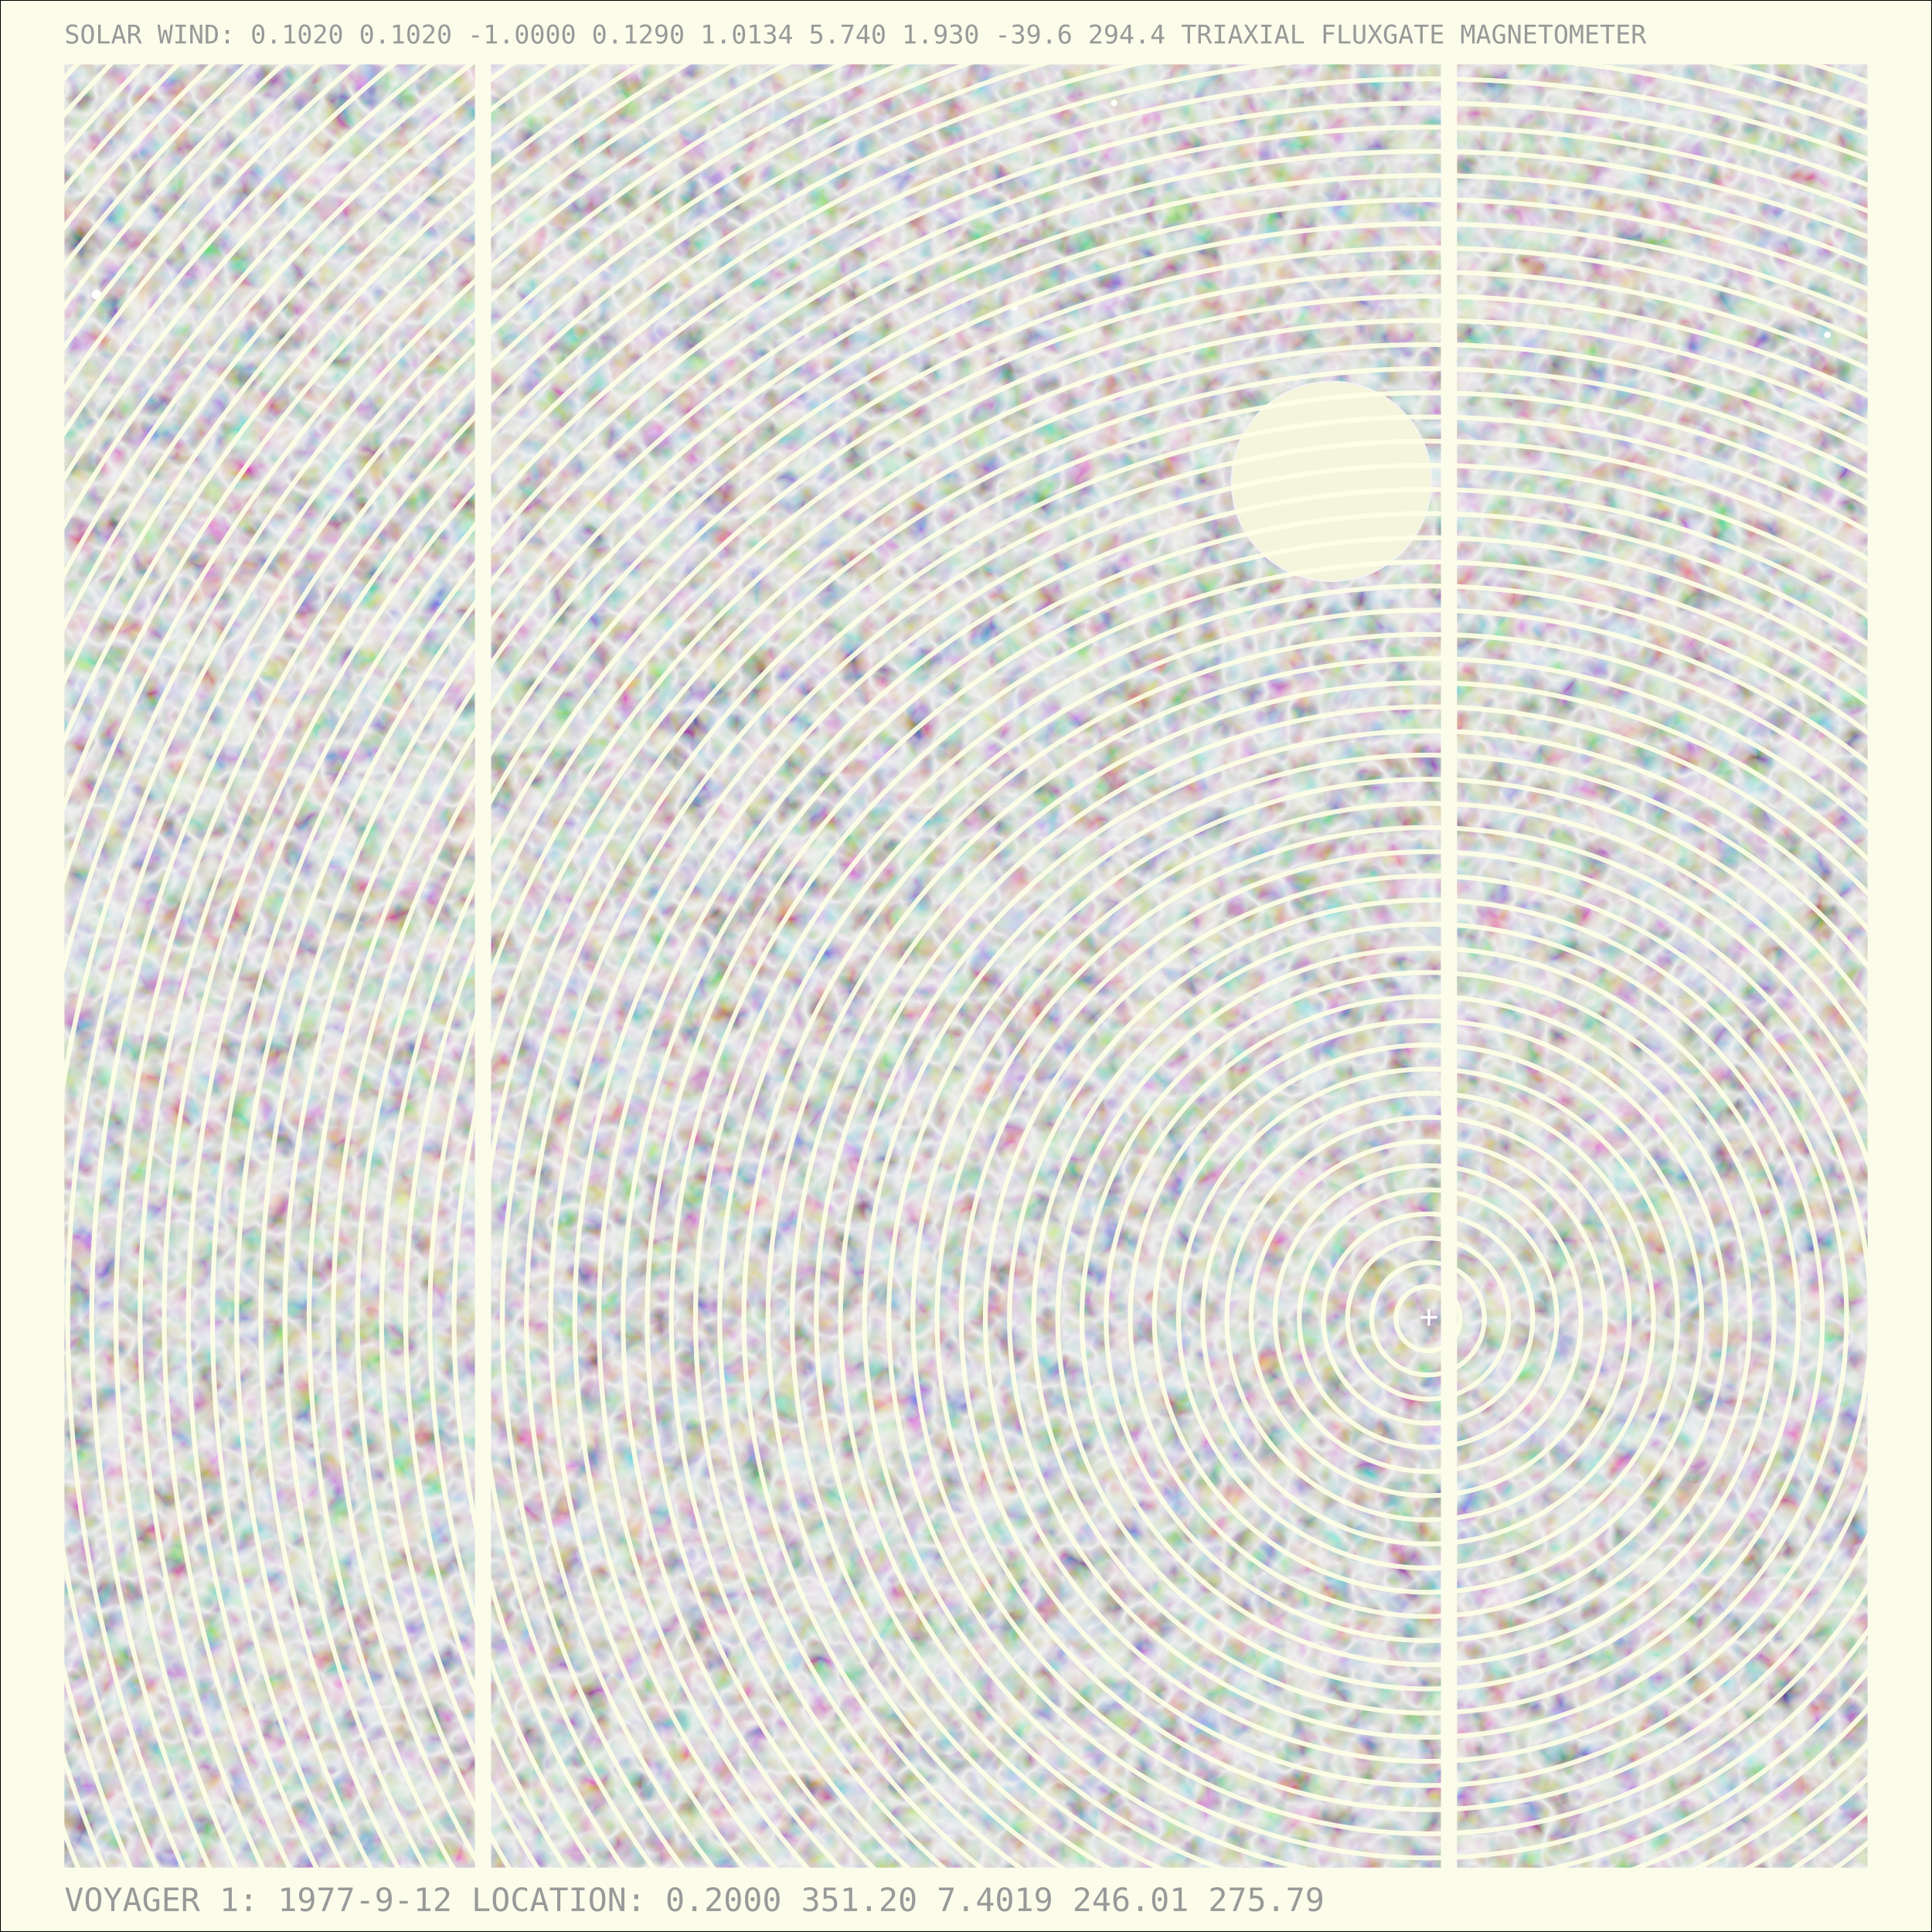
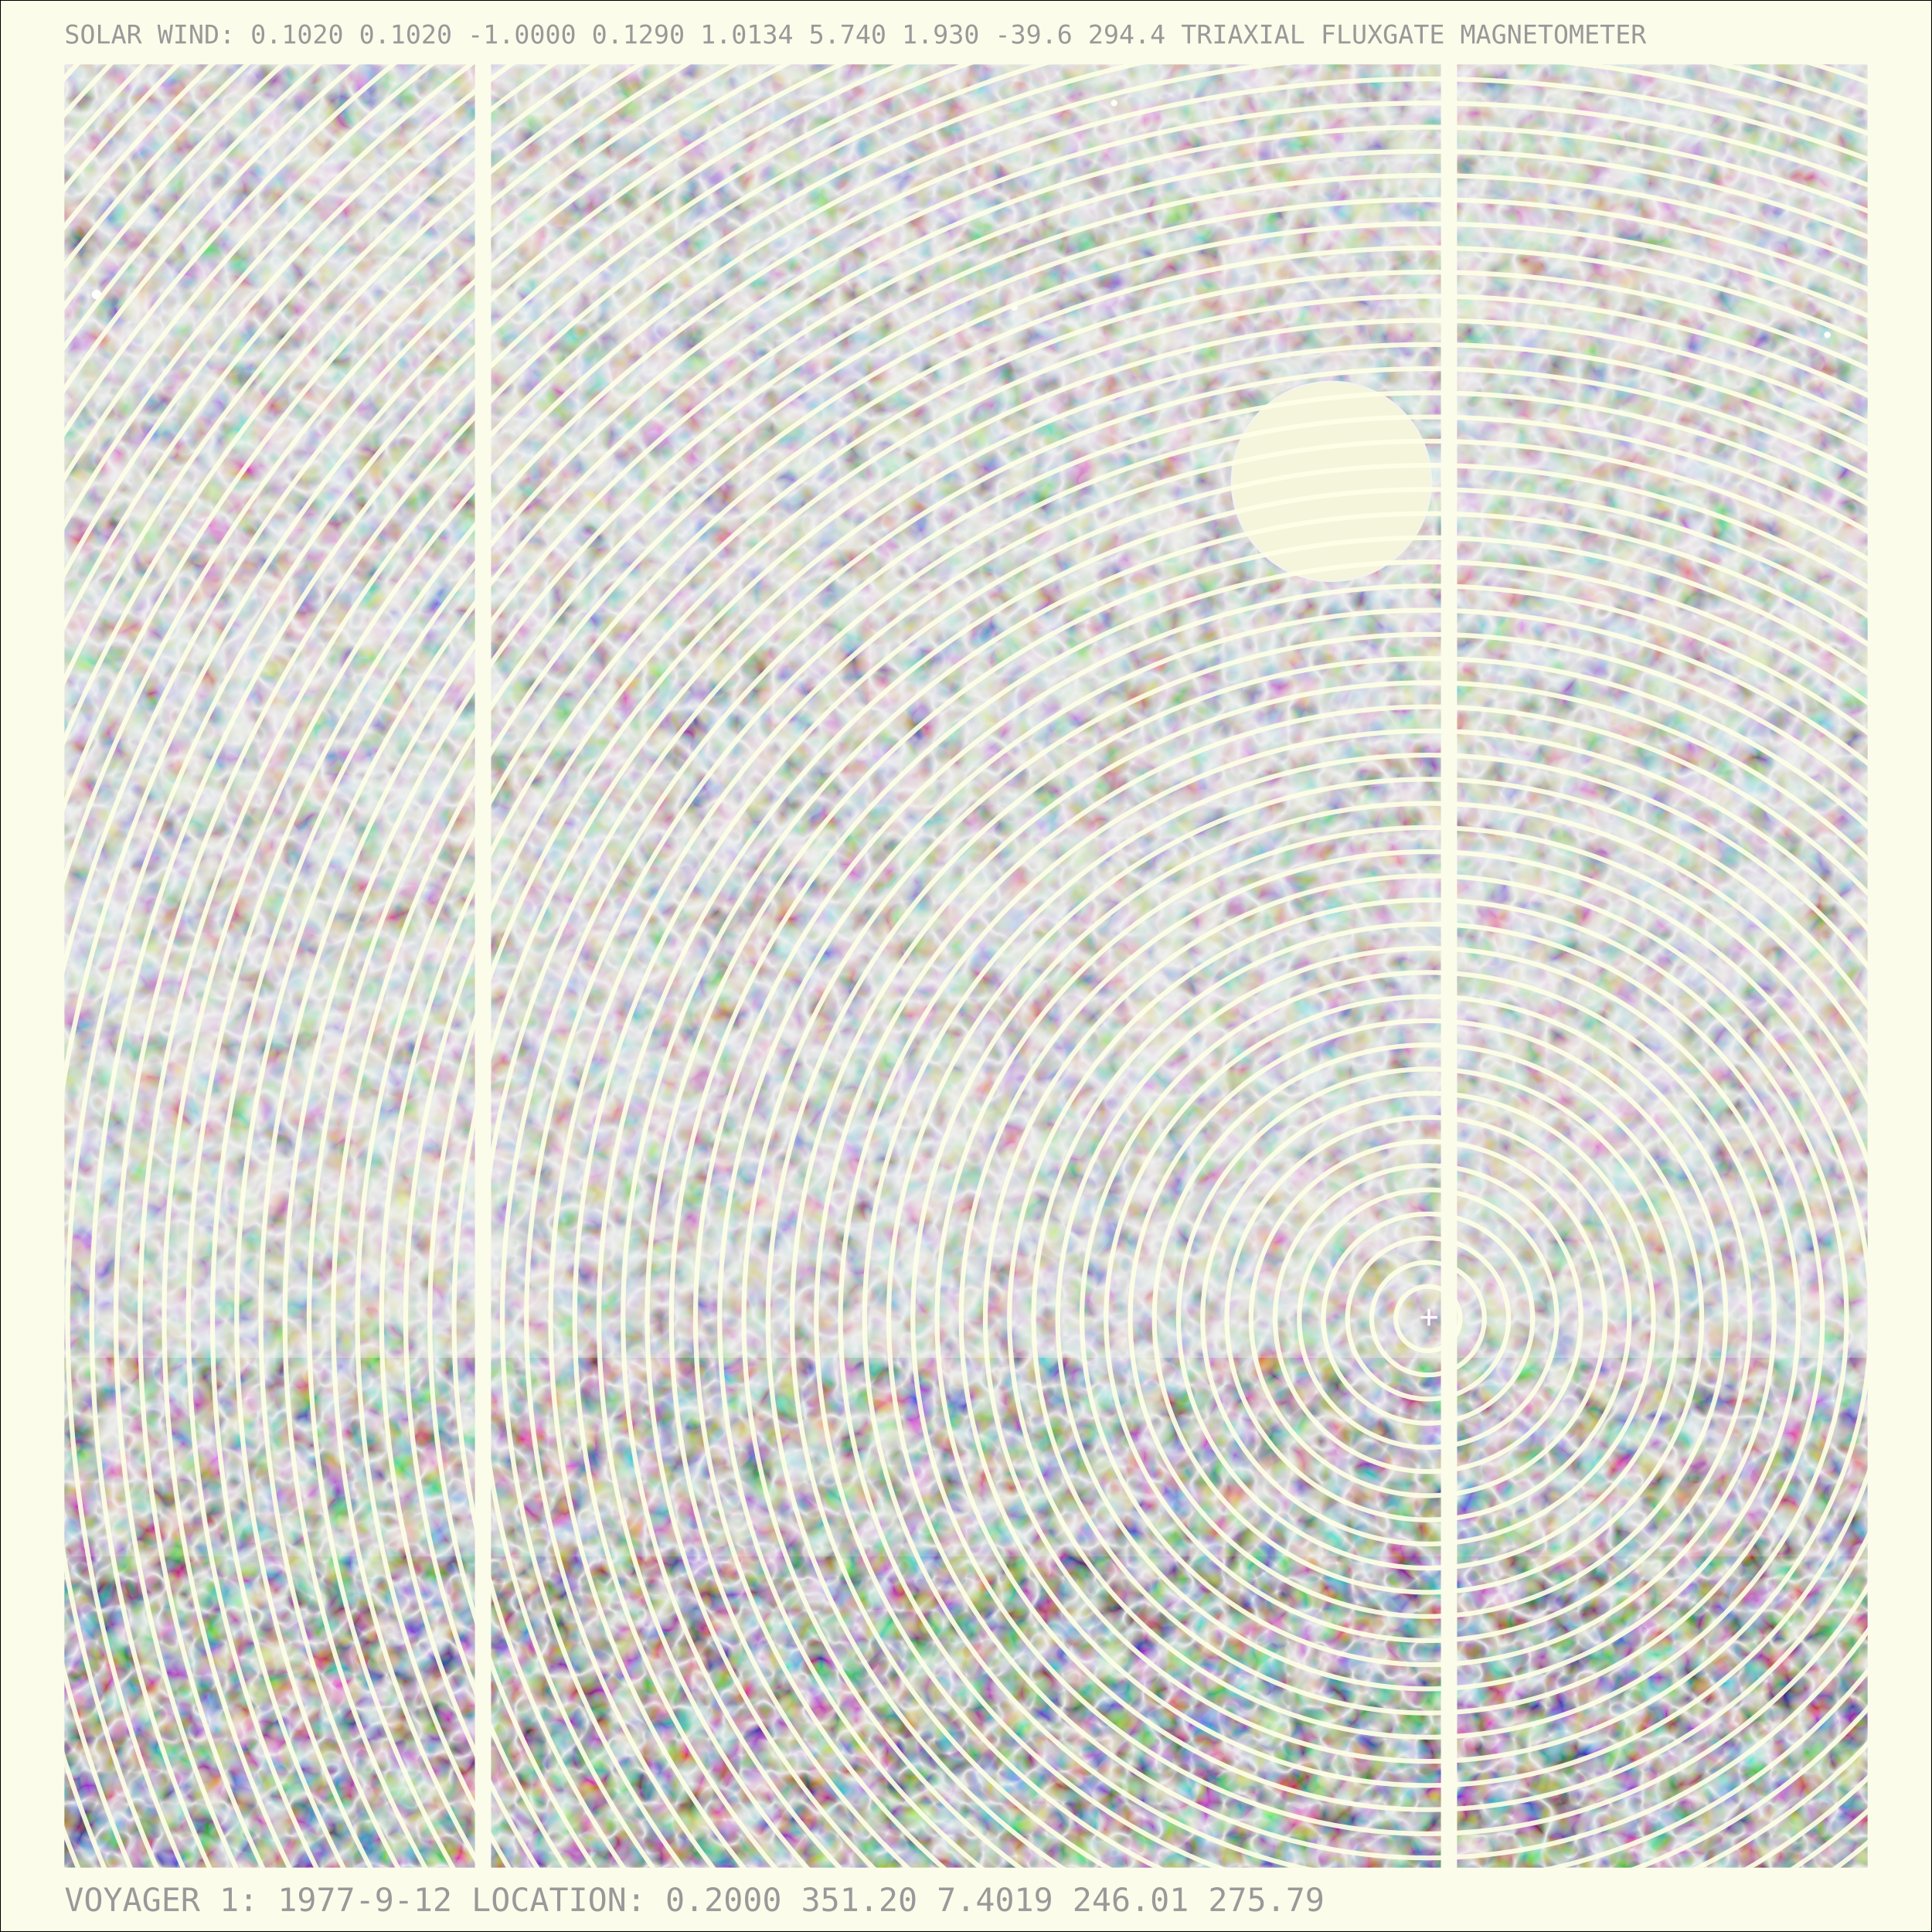
- <svg xmlns="http://www.w3.org/2000/svg" width="1200px" height="1200px" viewBox="0 0 1200 1200" version="1.1">
+ <svg xmlns="http://www.w3.org/2000/svg" width="1200px" height="1200px" viewBox="0 0 1200 1200" fill="#3C4258" version="1.1">
  <defs>
    <filter id="grain" filterUnits="objectBoundingBox" x="0%" y="0%" width="100%" height="100%">
      <feTurbulence type="turbulence" baseFrequency="0.05" numOctaves="2" />
    </filter>
    <linearGradient id="wc0" gradientTransform="rotate(90)">
      <stop offset="5%" stop-color="#8CAE98" />
      <stop offset="95%" stop-color="#8CAE98" />
    </linearGradient>
    <linearGradient id="wc1" gradientTransform="rotate(90)">
      <stop offset="5%" stop-color="#D09768" />
      <stop offset="95%" stop-color="#D09768" />
    </linearGradient>
    <filter id="shadow">
      <feDropShadow dx="-0.043" dy="-0.324" stdDeviation="0.969" />
    </filter>
  </defs>
  <path filter="url(#grain)" fill="#3C4258" d="M 0 0 h 1200 v 1200 H 0 z" />
  <circle cx="630" cy="191" r="2" fill-opacity="1" fill="#ffffff" />
  <circle cx="1135" cy="208" r="2" fill-opacity="1" fill="#ffffff" />
  <circle cx="827" cy="299" r="62" fill="#F5F5DC" stroke="#f3f3f3" stroke-width="1" />
  <circle cx="692" cy="64" r="2" fill-opacity="1" fill="#ffffff" />
  <circle cx="60" cy="183" r="3" fill-opacity="1" fill="#ffffff" />
  <circle cx="1192" cy="415" r="2" fill-opacity="1" fill="#ffffff" />
+   <g filter="url(#grain)">
+     <path d="M 0 893.0 c 79 19 132 -17 228 -6 73 -9 147 -1 250 -18 63 -2 142 -7 254 -3 70 12 144 -10 257 -15 69 2 147 17 237 8 75 16 145 11 236 -10 68 -18 122 16 229 8 71 -9 129 -4 231 -2 65 -12 149 3 255 -4 l -40 1200 H 0 Z" fill="url(#wc0)" filter="url(#shadow)" />
+   </g>
+   <g filter="url(#grain)">
+     <path d="M 0 1028.0 c 60 -1 141 -7 221 -2 71 -19 131 -4 223 -14 69 8 141 14 224 4 68 6 138 -16 230 -8 67 -17 120 -17 252 7 65 -20 149 2 231 -16 62 6 126 -15 243 -18 61 14 142 -14 221 -11 64 16 128 -2 257 -3 l -40 1200 H 0 Z" fill="url(#wc1)" filter="url(#shadow)" />
+   </g>
  <circle cx="887" cy="819" r="2000" stroke-width="3" stroke-dasharray="0px 0px" fill="none" stroke="#feffe6" stroke-opacity="100%" opacity="92%" />
  <circle cx="887" cy="819" r="1985" stroke-width="3" stroke-dasharray="0px 0px" fill="none" stroke="#feffe6" stroke-opacity="100%" opacity="92%" />
  <circle cx="887" cy="819" r="1970" stroke-width="3" stroke-dasharray="0px 0px" fill="none" stroke="#feffe6" stroke-opacity="100%" opacity="92%" />
  <circle cx="887" cy="819" r="1955" stroke-width="3" stroke-dasharray="0px 0px" fill="none" stroke="#feffe6" stroke-opacity="100%" opacity="92%" />
  <circle cx="887" cy="819" r="1940" stroke-width="3" stroke-dasharray="0px 0px" fill="none" stroke="#feffe6" stroke-opacity="100%" opacity="92%" />
  <circle cx="887" cy="819" r="1925" stroke-width="3" stroke-dasharray="0px 0px" fill="none" stroke="#feffe6" stroke-opacity="100%" opacity="92%" />
  <circle cx="887" cy="819" r="1910" stroke-width="3" stroke-dasharray="0px 0px" fill="none" stroke="#feffe6" stroke-opacity="100%" opacity="92%" />
  <circle cx="887" cy="819" r="1895" stroke-width="3" stroke-dasharray="0px 0px" fill="none" stroke="#feffe6" stroke-opacity="100%" opacity="92%" />
  <circle cx="887" cy="819" r="1880" stroke-width="3" stroke-dasharray="0px 0px" fill="none" stroke="#feffe6" stroke-opacity="100%" opacity="92%" />
  <circle cx="887" cy="819" r="1865" stroke-width="3" stroke-dasharray="0px 0px" fill="none" stroke="#feffe6" stroke-opacity="100%" opacity="92%" />
  <circle cx="887" cy="819" r="1850" stroke-width="3" stroke-dasharray="0px 0px" fill="none" stroke="#feffe6" stroke-opacity="100%" opacity="92%" />
  <circle cx="887" cy="819" r="1835" stroke-width="3" stroke-dasharray="0px 0px" fill="none" stroke="#feffe6" stroke-opacity="100%" opacity="92%" />
  <circle cx="887" cy="819" r="1820" stroke-width="3" stroke-dasharray="0px 0px" fill="none" stroke="#feffe6" stroke-opacity="100%" opacity="92%" />
  <circle cx="887" cy="819" r="1805" stroke-width="3" stroke-dasharray="0px 0px" fill="none" stroke="#feffe6" stroke-opacity="100%" opacity="92%" />
  <circle cx="887" cy="819" r="1790" stroke-width="3" stroke-dasharray="0px 0px" fill="none" stroke="#feffe6" stroke-opacity="100%" opacity="92%" />
  <circle cx="887" cy="819" r="1775" stroke-width="3" stroke-dasharray="0px 0px" fill="none" stroke="#feffe6" stroke-opacity="100%" opacity="92%" />
  <circle cx="887" cy="819" r="1760" stroke-width="3" stroke-dasharray="0px 0px" fill="none" stroke="#feffe6" stroke-opacity="100%" opacity="92%" />
  <circle cx="887" cy="819" r="1745" stroke-width="3" stroke-dasharray="0px 0px" fill="none" stroke="#feffe6" stroke-opacity="100%" opacity="92%" />
  <circle cx="887" cy="819" r="1730" stroke-width="3" stroke-dasharray="0px 0px" fill="none" stroke="#feffe6" stroke-opacity="100%" opacity="92%" />
  <circle cx="887" cy="819" r="1715" stroke-width="3" stroke-dasharray="0px 0px" fill="none" stroke="#feffe6" stroke-opacity="100%" opacity="92%" />
  <circle cx="887" cy="819" r="1700" stroke-width="3" stroke-dasharray="0px 0px" fill="none" stroke="#feffe6" stroke-opacity="100%" opacity="92%" />
  <circle cx="887" cy="819" r="1685" stroke-width="3" stroke-dasharray="0px 0px" fill="none" stroke="#feffe6" stroke-opacity="100%" opacity="92%" />
  <circle cx="887" cy="819" r="1670" stroke-width="3" stroke-dasharray="0px 0px" fill="none" stroke="#feffe6" stroke-opacity="100%" opacity="92%" />
  <circle cx="887" cy="819" r="1655" stroke-width="3" stroke-dasharray="0px 0px" fill="none" stroke="#feffe6" stroke-opacity="100%" opacity="92%" />
  <circle cx="887" cy="819" r="1640" stroke-width="3" stroke-dasharray="0px 0px" fill="none" stroke="#feffe6" stroke-opacity="100%" opacity="92%" />
  <circle cx="887" cy="819" r="1625" stroke-width="3" stroke-dasharray="0px 0px" fill="none" stroke="#feffe6" stroke-opacity="100%" opacity="92%" />
  <circle cx="887" cy="819" r="1610" stroke-width="3" stroke-dasharray="0px 0px" fill="none" stroke="#feffe6" stroke-opacity="100%" opacity="92%" />
  <circle cx="887" cy="819" r="1595" stroke-width="3" stroke-dasharray="0px 0px" fill="none" stroke="#feffe6" stroke-opacity="100%" opacity="92%" />
  <circle cx="887" cy="819" r="1580" stroke-width="3" stroke-dasharray="0px 0px" fill="none" stroke="#feffe6" stroke-opacity="100%" opacity="92%" />
  <circle cx="887" cy="819" r="1565" stroke-width="3" stroke-dasharray="0px 0px" fill="none" stroke="#feffe6" stroke-opacity="100%" opacity="92%" />
  <circle cx="887" cy="819" r="1550" stroke-width="3" stroke-dasharray="0px 0px" fill="none" stroke="#feffe6" stroke-opacity="100%" opacity="92%" />
  <circle cx="887" cy="819" r="1535" stroke-width="3" stroke-dasharray="0px 0px" fill="none" stroke="#feffe6" stroke-opacity="100%" opacity="92%" />
  <circle cx="887" cy="819" r="1520" stroke-width="3" stroke-dasharray="0px 0px" fill="none" stroke="#feffe6" stroke-opacity="100%" opacity="92%" />
  <circle cx="887" cy="819" r="1505" stroke-width="3" stroke-dasharray="0px 0px" fill="none" stroke="#feffe6" stroke-opacity="100%" opacity="92%" />
  <circle cx="887" cy="819" r="1490" stroke-width="3" stroke-dasharray="0px 0px" fill="none" stroke="#feffe6" stroke-opacity="100%" opacity="92%" />
  <circle cx="887" cy="819" r="1475" stroke-width="3" stroke-dasharray="0px 0px" fill="none" stroke="#feffe6" stroke-opacity="100%" opacity="92%" />
  <circle cx="887" cy="819" r="1460" stroke-width="3" stroke-dasharray="0px 0px" fill="none" stroke="#feffe6" stroke-opacity="100%" opacity="92%" />
  <circle cx="887" cy="819" r="1445" stroke-width="3" stroke-dasharray="0px 0px" fill="none" stroke="#feffe6" stroke-opacity="100%" opacity="92%" />
  <circle cx="887" cy="819" r="1430" stroke-width="3" stroke-dasharray="0px 0px" fill="none" stroke="#feffe6" stroke-opacity="100%" opacity="92%" />
  <circle cx="887" cy="819" r="1415" stroke-width="3" stroke-dasharray="0px 0px" fill="none" stroke="#feffe6" stroke-opacity="100%" opacity="92%" />
  <circle cx="887" cy="819" r="1400" stroke-width="3" stroke-dasharray="0px 0px" fill="none" stroke="#feffe6" stroke-opacity="100%" opacity="92%" />
  <circle cx="887" cy="819" r="1385" stroke-width="3" stroke-dasharray="0px 0px" fill="none" stroke="#feffe6" stroke-opacity="100%" opacity="92%" />
  <circle cx="887" cy="819" r="1370" stroke-width="3" stroke-dasharray="0px 0px" fill="none" stroke="#feffe6" stroke-opacity="100%" opacity="92%" />
  <circle cx="887" cy="819" r="1355" stroke-width="3" stroke-dasharray="0px 0px" fill="none" stroke="#feffe6" stroke-opacity="100%" opacity="92%" />
  <circle cx="887" cy="819" r="1340" stroke-width="3" stroke-dasharray="0px 0px" fill="none" stroke="#feffe6" stroke-opacity="100%" opacity="92%" />
  <circle cx="887" cy="819" r="1325" stroke-width="3" stroke-dasharray="0px 0px" fill="none" stroke="#feffe6" stroke-opacity="100%" opacity="92%" />
  <circle cx="887" cy="819" r="1310" stroke-width="3" stroke-dasharray="0px 0px" fill="none" stroke="#feffe6" stroke-opacity="100%" opacity="92%" />
  <circle cx="887" cy="819" r="1295" stroke-width="3" stroke-dasharray="0px 0px" fill="none" stroke="#feffe6" stroke-opacity="100%" opacity="92%" />
  <circle cx="887" cy="819" r="1280" stroke-width="3" stroke-dasharray="0px 0px" fill="none" stroke="#feffe6" stroke-opacity="100%" opacity="92%" />
  <circle cx="887" cy="819" r="1265" stroke-width="3" stroke-dasharray="0px 0px" fill="none" stroke="#feffe6" stroke-opacity="100%" opacity="92%" />
  <circle cx="887" cy="819" r="1250" stroke-width="3" stroke-dasharray="0px 0px" fill="none" stroke="#feffe6" stroke-opacity="100%" opacity="92%" />
  <circle cx="887" cy="819" r="1235" stroke-width="3" stroke-dasharray="0px 0px" fill="none" stroke="#feffe6" stroke-opacity="100%" opacity="92%" />
  <circle cx="887" cy="819" r="1220" stroke-width="3" stroke-dasharray="0px 0px" fill="none" stroke="#feffe6" stroke-opacity="100%" opacity="92%" />
  <circle cx="887" cy="819" r="1205" stroke-width="3" stroke-dasharray="0px 0px" fill="none" stroke="#feffe6" stroke-opacity="100%" opacity="92%" />
  <circle cx="887" cy="819" r="1190" stroke-width="3" stroke-dasharray="0px 0px" fill="none" stroke="#feffe6" stroke-opacity="100%" opacity="92%" />
  <circle cx="887" cy="819" r="1175" stroke-width="3" stroke-dasharray="0px 0px" fill="none" stroke="#feffe6" stroke-opacity="100%" opacity="92%" />
  <circle cx="887" cy="819" r="1160" stroke-width="3" stroke-dasharray="0px 0px" fill="none" stroke="#feffe6" stroke-opacity="100%" opacity="92%" />
  <circle cx="887" cy="819" r="1145" stroke-width="3" stroke-dasharray="0px 0px" fill="none" stroke="#feffe6" stroke-opacity="100%" opacity="92%" />
  <circle cx="887" cy="819" r="1130" stroke-width="3" stroke-dasharray="0px 0px" fill="none" stroke="#feffe6" stroke-opacity="100%" opacity="92%" />
  <circle cx="887" cy="819" r="1115" stroke-width="3" stroke-dasharray="0px 0px" fill="none" stroke="#feffe6" stroke-opacity="100%" opacity="92%" />
  <circle cx="887" cy="819" r="1100" stroke-width="3" stroke-dasharray="0px 0px" fill="none" stroke="#feffe6" stroke-opacity="100%" opacity="92%" />
  <circle cx="887" cy="819" r="1085" stroke-width="3" stroke-dasharray="0px 0px" fill="none" stroke="#feffe6" stroke-opacity="100%" opacity="92%" />
  <circle cx="887" cy="819" r="1070" stroke-width="3" stroke-dasharray="0px 0px" fill="none" stroke="#feffe6" stroke-opacity="100%" opacity="92%" />
  <circle cx="887" cy="819" r="1055" stroke-width="3" stroke-dasharray="0px 0px" fill="none" stroke="#feffe6" stroke-opacity="100%" opacity="92%" />
  <circle cx="887" cy="819" r="1040" stroke-width="3" stroke-dasharray="0px 0px" fill="none" stroke="#feffe6" stroke-opacity="100%" opacity="92%" />
  <circle cx="887" cy="819" r="1025" stroke-width="3" stroke-dasharray="0px 0px" fill="none" stroke="#feffe6" stroke-opacity="100%" opacity="92%" />
  <circle cx="887" cy="819" r="1010" stroke-width="3" stroke-dasharray="0px 0px" fill="none" stroke="#feffe6" stroke-opacity="100%" opacity="92%" />
  <circle cx="887" cy="819" r="995" stroke-width="3" stroke-dasharray="0px 0px" fill="none" stroke="#feffe6" stroke-opacity="100%" opacity="92%" />
  <circle cx="887" cy="819" r="980" stroke-width="3" stroke-dasharray="0px 0px" fill="none" stroke="#feffe6" stroke-opacity="100%" opacity="92%" />
  <circle cx="887" cy="819" r="965" stroke-width="3" stroke-dasharray="0px 0px" fill="none" stroke="#feffe6" stroke-opacity="100%" opacity="92%" />
  <circle cx="887" cy="819" r="950" stroke-width="3" stroke-dasharray="0px 0px" fill="none" stroke="#feffe6" stroke-opacity="100%" opacity="92%" />
  <circle cx="887" cy="819" r="935" stroke-width="3" stroke-dasharray="0px 0px" fill="none" stroke="#feffe6" stroke-opacity="100%" opacity="92%" />
  <circle cx="887" cy="819" r="920" stroke-width="3" stroke-dasharray="0px 0px" fill="none" stroke="#feffe6" stroke-opacity="100%" opacity="92%" />
  <circle cx="887" cy="819" r="905" stroke-width="3" stroke-dasharray="0px 0px" fill="none" stroke="#feffe6" stroke-opacity="100%" opacity="92%" />
  <circle cx="887" cy="819" r="890" stroke-width="3" stroke-dasharray="0px 0px" fill="none" stroke="#feffe6" stroke-opacity="100%" opacity="92%" />
  <circle cx="887" cy="819" r="875" stroke-width="3" stroke-dasharray="0px 0px" fill="none" stroke="#feffe6" stroke-opacity="100%" opacity="92%" />
  <circle cx="887" cy="819" r="860" stroke-width="3" stroke-dasharray="0px 0px" fill="none" stroke="#feffe6" stroke-opacity="100%" opacity="92%" />
  <circle cx="887" cy="819" r="845" stroke-width="3" stroke-dasharray="0px 0px" fill="none" stroke="#feffe6" stroke-opacity="100%" opacity="92%" />
  <circle cx="887" cy="819" r="830" stroke-width="3" stroke-dasharray="0px 0px" fill="none" stroke="#feffe6" stroke-opacity="100%" opacity="92%" />
  <circle cx="887" cy="819" r="815" stroke-width="3" stroke-dasharray="0px 0px" fill="none" stroke="#feffe6" stroke-opacity="100%" opacity="92%" />
  <circle cx="887" cy="819" r="800" stroke-width="3" stroke-dasharray="0px 0px" fill="none" stroke="#feffe6" stroke-opacity="100%" opacity="92%" />
  <circle cx="887" cy="819" r="785" stroke-width="3" stroke-dasharray="0px 0px" fill="none" stroke="#feffe6" stroke-opacity="100%" opacity="92%" />
  <circle cx="887" cy="819" r="770" stroke-width="3" stroke-dasharray="0px 0px" fill="none" stroke="#feffe6" stroke-opacity="100%" opacity="92%" />
  <circle cx="887" cy="819" r="755" stroke-width="3" stroke-dasharray="0px 0px" fill="none" stroke="#feffe6" stroke-opacity="100%" opacity="92%" />
  <circle cx="887" cy="819" r="740" stroke-width="3" stroke-dasharray="0px 0px" fill="none" stroke="#feffe6" stroke-opacity="100%" opacity="92%" />
  <circle cx="887" cy="819" r="725" stroke-width="3" stroke-dasharray="0px 0px" fill="none" stroke="#feffe6" stroke-opacity="100%" opacity="92%" />
  <circle cx="887" cy="819" r="710" stroke-width="3" stroke-dasharray="0px 0px" fill="none" stroke="#feffe6" stroke-opacity="100%" opacity="92%" />
  <circle cx="887" cy="819" r="695" stroke-width="3" stroke-dasharray="0px 0px" fill="none" stroke="#feffe6" stroke-opacity="100%" opacity="92%" />
  <circle cx="887" cy="819" r="680" stroke-width="3" stroke-dasharray="0px 0px" fill="none" stroke="#feffe6" stroke-opacity="100%" opacity="92%" />
  <circle cx="887" cy="819" r="665" stroke-width="3" stroke-dasharray="0px 0px" fill="none" stroke="#feffe6" stroke-opacity="100%" opacity="92%" />
  <circle cx="887" cy="819" r="650" stroke-width="3" stroke-dasharray="0px 0px" fill="none" stroke="#feffe6" stroke-opacity="100%" opacity="92%" />
  <circle cx="887" cy="819" r="635" stroke-width="3" stroke-dasharray="0px 0px" fill="none" stroke="#feffe6" stroke-opacity="100%" opacity="92%" />
  <circle cx="887" cy="819" r="620" stroke-width="3" stroke-dasharray="0px 0px" fill="none" stroke="#feffe6" stroke-opacity="100%" opacity="92%" />
  <circle cx="887" cy="819" r="605" stroke-width="3" stroke-dasharray="0px 0px" fill="none" stroke="#feffe6" stroke-opacity="100%" opacity="92%" />
  <circle cx="887" cy="819" r="590" stroke-width="3" stroke-dasharray="0px 0px" fill="none" stroke="#feffe6" stroke-opacity="100%" opacity="92%" />
  <circle cx="887" cy="819" r="575" stroke-width="3" stroke-dasharray="0px 0px" fill="none" stroke="#feffe6" stroke-opacity="100%" opacity="92%" />
  <circle cx="887" cy="819" r="560" stroke-width="3" stroke-dasharray="0px 0px" fill="none" stroke="#feffe6" stroke-opacity="100%" opacity="92%" />
  <circle cx="887" cy="819" r="545" stroke-width="3" stroke-dasharray="0px 0px" fill="none" stroke="#feffe6" stroke-opacity="100%" opacity="92%" />
  <circle cx="887" cy="819" r="530" stroke-width="3" stroke-dasharray="0px 0px" fill="none" stroke="#feffe6" stroke-opacity="100%" opacity="92%" />
  <circle cx="887" cy="819" r="515" stroke-width="3" stroke-dasharray="0px 0px" fill="none" stroke="#feffe6" stroke-opacity="100%" opacity="92%" />
  <circle cx="887" cy="819" r="500" stroke-width="3" stroke-dasharray="0px 0px" fill="none" stroke="#feffe6" stroke-opacity="100%" opacity="92%" />
  <circle cx="887" cy="819" r="485" stroke-width="3" stroke-dasharray="0px 0px" fill="none" stroke="#feffe6" stroke-opacity="100%" opacity="92%" />
  <circle cx="887" cy="819" r="470" stroke-width="3" stroke-dasharray="0px 0px" fill="none" stroke="#feffe6" stroke-opacity="100%" opacity="92%" />
  <circle cx="887" cy="819" r="455" stroke-width="3" stroke-dasharray="0px 0px" fill="none" stroke="#feffe6" stroke-opacity="100%" opacity="92%" />
  <circle cx="887" cy="819" r="440" stroke-width="3" stroke-dasharray="0px 0px" fill="none" stroke="#feffe6" stroke-opacity="100%" opacity="92%" />
  <circle cx="887" cy="819" r="425" stroke-width="3" stroke-dasharray="0px 0px" fill="none" stroke="#feffe6" stroke-opacity="100%" opacity="92%" />
  <circle cx="887" cy="819" r="410" stroke-width="3" stroke-dasharray="0px 0px" fill="none" stroke="#feffe6" stroke-opacity="100%" opacity="92%" />
  <circle cx="887" cy="819" r="395" stroke-width="3" stroke-dasharray="0px 0px" fill="none" stroke="#feffe6" stroke-opacity="100%" opacity="92%" />
  <circle cx="887" cy="819" r="380" stroke-width="3" stroke-dasharray="0px 0px" fill="none" stroke="#feffe6" stroke-opacity="100%" opacity="92%" />
  <circle cx="887" cy="819" r="365" stroke-width="3" stroke-dasharray="0px 0px" fill="none" stroke="#feffe6" stroke-opacity="100%" opacity="92%" />
  <circle cx="887" cy="819" r="350" stroke-width="3" stroke-dasharray="0px 0px" fill="none" stroke="#feffe6" stroke-opacity="100%" opacity="92%" />
  <circle cx="887" cy="819" r="335" stroke-width="3" stroke-dasharray="0px 0px" fill="none" stroke="#feffe6" stroke-opacity="100%" opacity="92%" />
  <circle cx="887" cy="819" r="320" stroke-width="3" stroke-dasharray="0px 0px" fill="none" stroke="#feffe6" stroke-opacity="100%" opacity="92%" />
  <circle cx="887" cy="819" r="305" stroke-width="3" stroke-dasharray="0px 0px" fill="none" stroke="#feffe6" stroke-opacity="100%" opacity="92%" />
  <circle cx="887" cy="819" r="290" stroke-width="3" stroke-dasharray="0px 0px" fill="none" stroke="#feffe6" stroke-opacity="100%" opacity="92%" />
  <circle cx="887" cy="819" r="275" stroke-width="3" stroke-dasharray="0px 0px" fill="none" stroke="#feffe6" stroke-opacity="100%" opacity="92%" />
  <circle cx="887" cy="819" r="260" stroke-width="3" stroke-dasharray="0px 0px" fill="none" stroke="#feffe6" stroke-opacity="100%" opacity="92%" />
  <circle cx="887" cy="819" r="245" stroke-width="3" stroke-dasharray="0px 0px" fill="none" stroke="#feffe6" stroke-opacity="100%" opacity="92%" />
  <circle cx="887" cy="819" r="230" stroke-width="3" stroke-dasharray="0px 0px" fill="none" stroke="#feffe6" stroke-opacity="100%" opacity="92%" />
  <circle cx="887" cy="819" r="215" stroke-width="3" stroke-dasharray="0px 0px" fill="none" stroke="#feffe6" stroke-opacity="100%" opacity="92%" />
  <circle cx="887" cy="819" r="200" stroke-width="3" stroke-dasharray="0px 0px" fill="none" stroke="#feffe6" stroke-opacity="100%" opacity="92%" />
  <circle cx="887" cy="819" r="185" stroke-width="3" stroke-dasharray="0px 0px" fill="none" stroke="#feffe6" stroke-opacity="100%" opacity="92%" />
  <circle cx="887" cy="819" r="170" stroke-width="3" stroke-dasharray="0px 0px" fill="none" stroke="#feffe6" stroke-opacity="100%" opacity="92%" />
  <circle cx="887" cy="819" r="155" stroke-width="3" stroke-dasharray="0px 0px" fill="none" stroke="#feffe6" stroke-opacity="100%" opacity="92%" />
  <circle cx="887" cy="819" r="140" stroke-width="3" stroke-dasharray="0px 0px" fill="none" stroke="#feffe6" stroke-opacity="100%" opacity="92%" />
  <circle cx="887" cy="819" r="125" stroke-width="3" stroke-dasharray="0px 0px" fill="none" stroke="#feffe6" stroke-opacity="100%" opacity="92%" />
  <circle cx="887" cy="819" r="110" stroke-width="3" stroke-dasharray="0px 0px" fill="none" stroke="#feffe6" stroke-opacity="100%" opacity="92%" />
  <circle cx="887" cy="819" r="95" stroke-width="3" stroke-dasharray="0px 0px" fill="none" stroke="#feffe6" stroke-opacity="100%" opacity="92%" />
  <circle cx="887" cy="819" r="80" stroke-width="3" stroke-dasharray="0px 0px" fill="none" stroke="#feffe6" stroke-opacity="100%" opacity="92%" />
  <circle cx="887" cy="819" r="65" stroke-width="3" stroke-dasharray="0px 0px" fill="none" stroke="#feffe6" stroke-opacity="100%" opacity="92%" />
  <circle cx="887" cy="819" r="50" stroke-width="3" stroke-dasharray="0px 0px" fill="none" stroke="#feffe6" stroke-opacity="100%" opacity="92%" />
  <circle cx="887" cy="819" r="35" stroke-width="3" stroke-dasharray="0px 0px" fill="none" stroke="#feffe6" stroke-opacity="100%" opacity="92%" />
  <circle cx="887" cy="819" r="20" stroke-width="3" stroke-dasharray="0px 0px" fill="none" stroke="#feffe6" stroke-opacity="100%" opacity="92%" />
  <style>
        .voyager {
            font: 20px monospace;
            fill: #ffffff;
        }
    </style>
  <text x="881.5" y="824.5" class="voyager">+</text>
  <rect x="0" y="0" width="1200" height="1200" style="stroke:#fcfceb; fill: none;stroke-width:80px" />
  <g id="triptych">
    <line x1="300.0" y1="0" x2="300.0" y2="1200" style="stroke:#fcfceb;stroke-width:10px;" />
    <line x1="900.0" y1="0" x2="900.0" y2="1200" style="stroke:#fcfceb;stroke-width:10px;" />
  </g>
  <rect x="0" y="0" width="1200" height="1200" style="stroke: #000000; fill: none;stroke-width:1px" />
  <style>
        .label {
            font: 20px monospace;
            fill: #999999;
        }
    </style>
  <g id="label">
    <text x="40" y="1187" class="label">VOYAGER 1: 1977-9-12 LOCATION: 0.2000 351.20 7.4019 246.01
            275.79</text>
  </g>
  <style>
        .top_label {
            font: 16px monospace;
            fill: #999999;
        }
    </style>
  <g id="top_label">
    <text x="40" y="27" class="top_label">SOLAR WIND: 0.1020 0.1020 -1.0000 0.1290 1.0134 5.740 1.930
            -39.6 294.4 TRIAXIAL FLUXGATE MAGNETOMETER</text>
  </g>
</svg>
